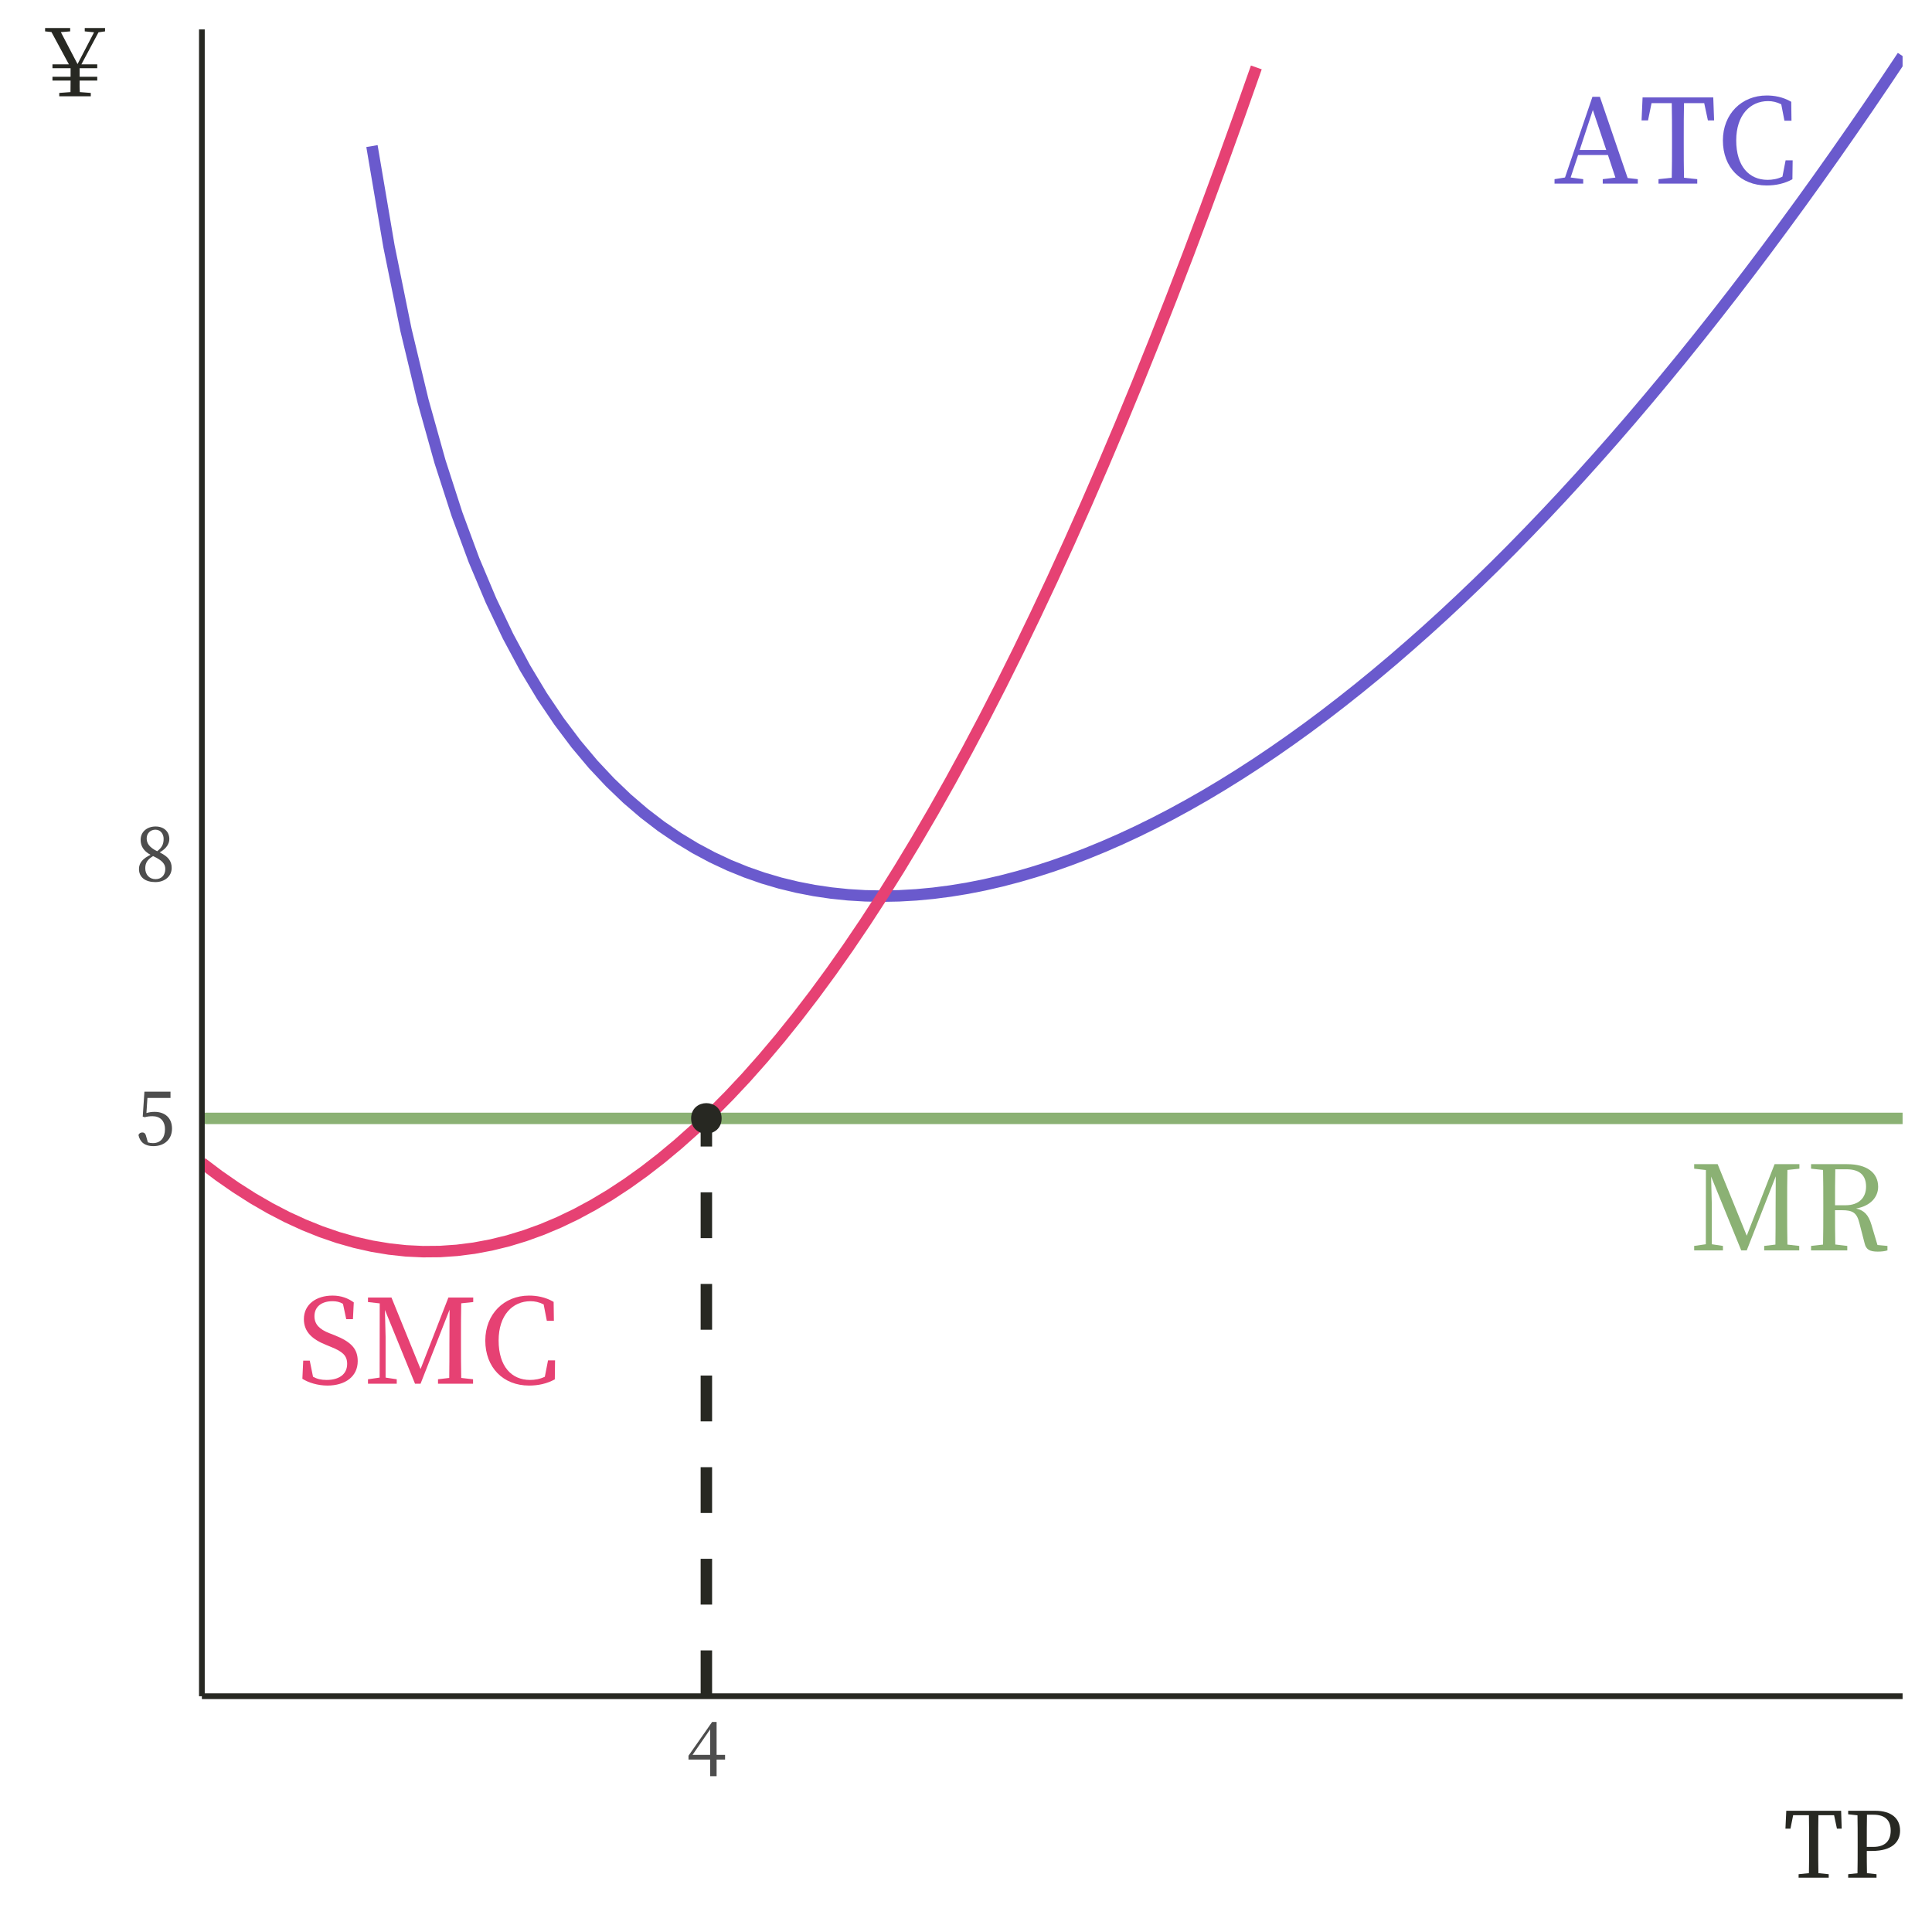
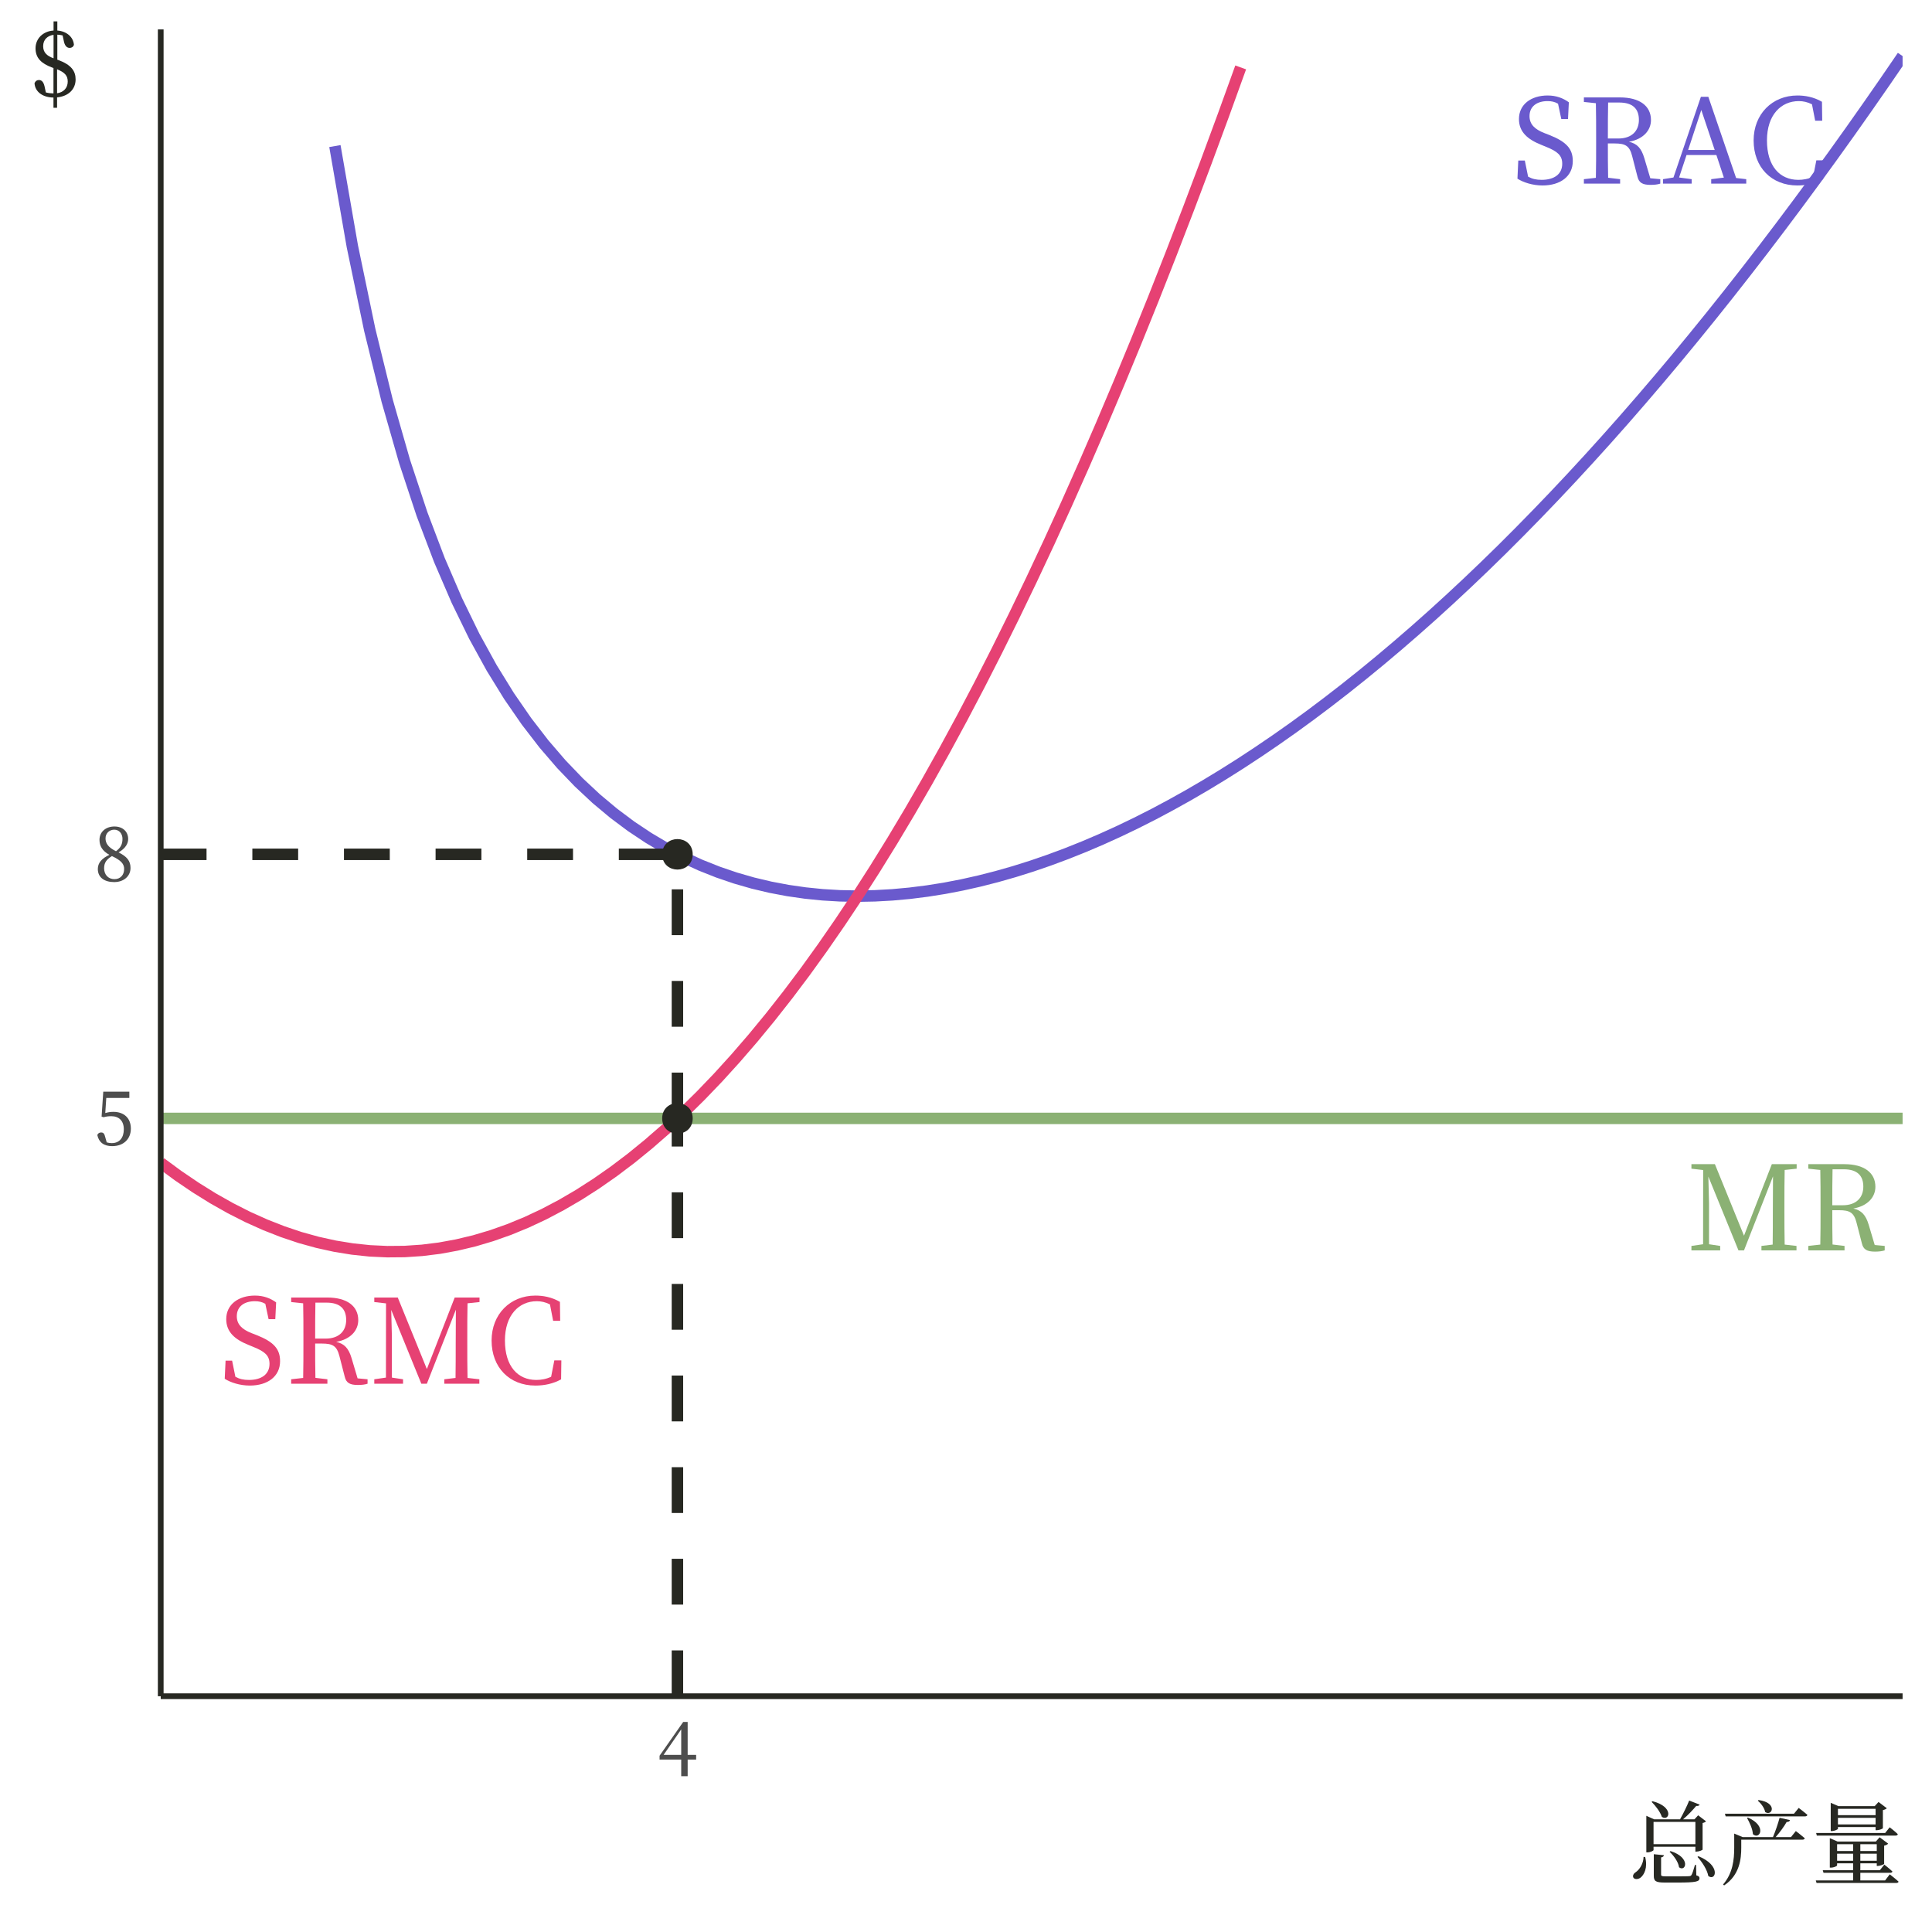
<svg xmlns="http://www.w3.org/2000/svg" xmlns:xlink="http://www.w3.org/1999/xlink" width="360pt" height="360pt" viewBox="0 0 360 360" version="1.1">
  <defs>
    <g>
      <symbol overflow="visible" id="glyph0-0">
        <path style="stroke:none;" d="M 2.188 2.625 L 19.719 2.625 L 19.719 -19.281 L 2.188 -19.281 Z M 10.953 -9.219 L 3.984 -18.188 L 17.922 -18.188 Z M 11.656 -8.328 L 18.625 -17.281 L 18.625 0.641 Z M 3.984 1.531 L 10.953 -7.422 L 17.922 1.531 Z M 3.281 -17.281 L 10.25 -8.328 L 3.281 0.641 Z M 3.281 -17.281 " />
      </symbol>
      <symbol overflow="visible" id="glyph0-1">
+         <path style="stroke:none;" d="M 6 -9.438 C 4.266 -10.125 3.281 -11.047 3.281 -12.578 C 3.281 -14.422 4.703 -15.375 6.641 -15.375 C 7.375 -15.375 7.969 -15.25 8.594 -14.891 L 9.203 -12.031 L 10.453 -12.031 L 10.609 -15.156 C 9.547 -15.922 8.281 -16.422 6.656 -16.422 C 3.641 -16.422 1.312 -14.812 1.312 -12.031 C 1.312 -9.609 2.953 -8.234 5.453 -7.234 L 6.359 -6.859 C 8.5 -6 9.375 -5.25 9.375 -3.703 C 9.375 -1.75 7.859 -0.703 5.547 -0.703 C 4.516 -0.703 3.797 -0.875 3.016 -1.297 L 2.406 -4.297 L 1.188 -4.297 L 1.031 -0.922 C 2.125 -0.219 3.875 0.344 5.703 0.344 C 9.031 0.344 11.344 -1.359 11.344 -4.203 C 11.344 -6.469 10.172 -7.797 6.969 -9.062 Z M 6 -9.438 " />
+       </symbol>
+       <symbol overflow="visible" id="glyph0-2">
+         <path style="stroke:none;" d="M 5.547 -8.406 C 5.547 -10.891 5.547 -12.984 5.594 -15.109 L 7.672 -15.109 C 10.188 -15.109 11.328 -13.938 11.328 -11.875 C 11.328 -9.875 10.062 -8.406 7.484 -8.406 Z M 13.453 -1 L 12.328 -4.781 C 11.781 -6.609 10.969 -7.469 9.469 -7.797 C 12.203 -8.281 13.578 -9.969 13.578 -11.844 C 13.578 -14.5 11.438 -16.062 7.797 -16.062 L 1.078 -16.062 L 1.078 -15.219 L 3.312 -14.984 C 3.359 -12.875 3.359 -10.75 3.359 -8.609 L 3.359 -7.422 C 3.359 -5.281 3.359 -3.172 3.312 -1.078 L 1.078 -0.828 L 1.078 0 L 7.828 0 L 7.828 -0.828 L 5.594 -1.094 C 5.547 -3.156 5.547 -5.25 5.547 -7.484 L 6.812 -7.484 C 8.812 -7.484 9.594 -7.047 10.078 -5.109 L 11.062 -1.297 C 11.328 -0.172 12 0.234 13.5 0.234 C 14.234 0.234 14.859 0.156 15.312 0 L 15.312 -0.828 Z M 13.453 -1 " />
+       </symbol>
+       <symbol overflow="visible" id="glyph0-3">
        <path style="stroke:none;" d="M 4.859 -6.266 L 7.312 -13.719 L 9.812 -6.266 Z M 13.797 -1.047 L 8.625 -16.172 L 7.234 -16.172 L 2.125 -1.141 L 0.172 -0.828 L 0.172 0 L 5.516 0 L 5.516 -0.828 L 3.172 -1.141 L 4.562 -5.328 L 10.125 -5.328 L 11.516 -1.125 L 9.156 -0.828 L 9.156 0 L 15.688 0 L 15.688 -0.828 Z M 13.797 -1.047 " />
      </symbol>
-       <symbol overflow="visible" id="glyph0-2">
-         <path style="stroke:none;" d="M 12.156 -15 L 12.844 -11.781 L 14 -11.781 L 13.844 -16.062 L 0.672 -16.062 L 0.484 -11.781 L 1.688 -11.781 L 2.344 -15 L 6.109 -15 C 6.156 -12.906 6.156 -10.75 6.156 -8.609 L 6.156 -7.422 C 6.156 -5.281 6.156 -3.172 6.109 -1.094 L 3.641 -0.828 L 3.641 0 L 10.859 0 L 10.859 -0.828 L 8.391 -1.094 C 8.344 -3.203 8.344 -5.328 8.344 -7.422 L 8.344 -8.609 C 8.344 -10.75 8.344 -12.906 8.391 -15 Z M 12.156 -15 " />
-       </symbol>
-       <symbol overflow="visible" id="glyph0-3">
+       <symbol overflow="visible" id="glyph0-4">
        <path style="stroke:none;" d="M 12.844 -4.344 L 12.25 -1.297 C 11.328 -0.859 10.391 -0.703 9.484 -0.703 C 6.047 -0.703 3.641 -3.234 3.641 -8.047 C 3.641 -12.812 6.266 -15.375 9.578 -15.375 C 10.391 -15.375 11.188 -15.203 12.031 -14.781 L 12.625 -11.719 L 13.938 -11.719 L 13.891 -15.25 C 12.312 -16.172 10.688 -16.422 9.312 -16.422 C 4.625 -16.422 1.156 -12.953 1.156 -8.047 C 1.156 -3.047 4.469 0.344 9.312 0.344 C 11.016 0.344 12.625 0 14.109 -0.812 L 14.156 -4.344 Z M 12.844 -4.344 " />
-       </symbol>
-       <symbol overflow="visible" id="glyph0-4">
-         <path style="stroke:none;" d="M 6 -9.438 C 4.266 -10.125 3.281 -11.047 3.281 -12.578 C 3.281 -14.422 4.703 -15.375 6.641 -15.375 C 7.375 -15.375 7.969 -15.25 8.594 -14.891 L 9.203 -12.031 L 10.453 -12.031 L 10.609 -15.156 C 9.547 -15.922 8.281 -16.422 6.656 -16.422 C 3.641 -16.422 1.312 -14.812 1.312 -12.031 C 1.312 -9.609 2.953 -8.234 5.453 -7.234 L 6.359 -6.859 C 8.5 -6 9.375 -5.25 9.375 -3.703 C 9.375 -1.75 7.859 -0.703 5.547 -0.703 C 4.516 -0.703 3.797 -0.875 3.016 -1.297 L 2.406 -4.297 L 1.188 -4.297 L 1.031 -0.922 C 2.125 -0.219 3.875 0.344 5.703 0.344 C 9.031 0.344 11.344 -1.359 11.344 -4.203 C 11.344 -6.469 10.172 -7.797 6.969 -9.062 Z M 6 -9.438 " />
      </symbol>
      <symbol overflow="visible" id="glyph0-5">
        <path style="stroke:none;" d="M 20.531 -15.219 L 20.531 -16.062 L 15.906 -16.062 L 10.719 -2.734 L 5.297 -16.062 L 0.922 -16.062 L 0.922 -15.219 L 3.109 -14.969 L 3.094 -1.141 L 0.922 -0.828 L 0.922 0 L 6.281 0 L 6.281 -0.828 L 4.203 -1.141 L 4.203 -8.734 C 4.203 -8.844 4.125 -11.656 4.078 -13.75 L 9.688 0 L 10.719 0 L 16.125 -13.797 L 16.094 -7.359 C 16.094 -5.25 16.094 -3.156 16.062 -1.078 L 13.969 -0.828 L 13.969 0 L 20.5 0 L 20.5 -0.828 L 18.297 -1.078 C 18.25 -3.203 18.25 -5.328 18.25 -7.422 L 18.25 -8.609 C 18.25 -10.75 18.25 -12.906 18.297 -14.984 Z M 20.531 -15.219 " />
-       </symbol>
-       <symbol overflow="visible" id="glyph0-6">
-         <path style="stroke:none;" d="M 5.547 -8.406 C 5.547 -10.891 5.547 -12.984 5.594 -15.109 L 7.672 -15.109 C 10.188 -15.109 11.328 -13.938 11.328 -11.875 C 11.328 -9.875 10.062 -8.406 7.484 -8.406 Z M 13.453 -1 L 12.328 -4.781 C 11.781 -6.609 10.969 -7.469 9.469 -7.797 C 12.203 -8.281 13.578 -9.969 13.578 -11.844 C 13.578 -14.5 11.438 -16.062 7.797 -16.062 L 1.078 -16.062 L 1.078 -15.219 L 3.312 -14.984 C 3.359 -12.875 3.359 -10.75 3.359 -8.609 L 3.359 -7.422 C 3.359 -5.281 3.359 -3.172 3.312 -1.078 L 1.078 -0.828 L 1.078 0 L 7.828 0 L 7.828 -0.828 L 5.594 -1.094 C 5.547 -3.156 5.547 -5.25 5.547 -7.484 L 6.812 -7.484 C 8.812 -7.484 9.594 -7.047 10.078 -5.109 L 11.062 -1.297 C 11.328 -0.172 12 0.234 13.5 0.234 C 14.234 0.234 14.859 0.156 15.312 0 L 15.312 -0.828 Z M 13.453 -1 " />
      </symbol>
      <symbol overflow="visible" id="glyph1-0">
        <path style="stroke:none;" d="M 1.359 1.625 L 12.234 1.625 L 12.234 -11.969 L 1.359 -11.969 Z M 6.797 -5.719 L 2.469 -11.281 L 11.125 -11.281 Z M 7.234 -5.172 L 11.547 -10.719 L 11.547 0.391 Z M 2.469 0.953 L 6.797 -4.609 L 11.125 0.953 Z M 2.031 -10.719 L 6.359 -5.172 L 2.031 0.391 Z M 2.031 -10.719 " />
      </symbol>
      <symbol overflow="visible" id="glyph1-1">
        <path style="stroke:none;" d="M 2.25 -8.797 L 6.547 -8.797 L 6.547 -9.969 L 1.688 -9.969 L 1.375 -5.312 L 1.75 -5.203 C 2.234 -5.344 2.719 -5.391 3.188 -5.391 C 4.609 -5.391 5.516 -4.531 5.516 -2.953 C 5.516 -1.391 4.719 -0.375 3.266 -0.375 C 2.938 -0.375 2.641 -0.422 2.328 -0.516 L 2.078 -1.406 C 1.906 -2.141 1.719 -2.359 1.281 -2.359 C 0.953 -2.359 0.688 -2.188 0.578 -1.875 C 0.875 -0.5 1.828 0.188 3.344 0.188 C 5.453 0.188 6.828 -1.125 6.828 -3.078 C 6.828 -5.078 5.5 -6.203 3.578 -6.203 C 3.031 -6.203 2.562 -6.125 2.062 -5.984 Z M 2.25 -8.797 " />
      </symbol>
      <symbol overflow="visible" id="glyph1-2">
        <path style="stroke:none;" d="M 3.766 -0.359 C 2.625 -0.359 1.844 -1.188 1.844 -2.391 C 1.844 -3.438 2.312 -4.047 3.297 -4.656 C 5.047 -3.844 5.578 -3.172 5.578 -2.25 C 5.578 -1.125 4.859 -0.359 3.766 -0.359 Z M 2.109 -7.969 C 2.109 -8.953 2.875 -9.578 3.734 -9.578 C 4.703 -9.578 5.266 -8.766 5.266 -7.875 C 5.266 -6.875 4.953 -6.234 4.062 -5.562 C 2.5 -6.328 2.109 -7.125 2.109 -7.969 Z M 4.531 -5.344 C 5.906 -6.125 6.328 -7.062 6.328 -7.844 C 6.328 -9.188 5.344 -10.172 3.766 -10.172 C 2.219 -10.172 0.984 -9.219 0.984 -7.688 C 0.984 -6.531 1.516 -5.609 2.828 -4.891 C 1.406 -4.219 0.672 -3.391 0.672 -2.25 C 0.672 -0.672 1.906 0.188 3.719 0.188 C 5.484 0.188 6.766 -0.891 6.766 -2.453 C 6.766 -3.781 6.062 -4.594 4.531 -5.344 Z M 4.531 -5.344 " />
      </symbol>
      <symbol overflow="visible" id="glyph1-3">
        <path style="stroke:none;" d="M 1.156 -3.969 L 4.438 -8.719 L 4.438 -3.969 Z M 7.219 -3.969 L 5.641 -3.969 L 5.641 -10.109 L 4.812 -10.109 L 0.406 -3.812 L 0.406 -3.094 L 4.438 -3.094 L 4.438 0 L 5.641 0 L 5.641 -3.094 L 7.219 -3.094 Z M 7.219 -3.969 " />
      </symbol>
      <symbol overflow="visible" id="glyph2-0">
        <path style="stroke:none;" d="M 1.703 2.047 L 15.297 2.047 L 15.297 -14.953 L 1.703 -14.953 Z M 8.5 -7.156 L 3.094 -14.109 L 13.906 -14.109 Z M 9.047 -6.453 L 14.453 -13.406 L 14.453 0.5 Z M 3.094 1.188 L 8.5 -5.766 L 13.906 1.188 Z M 2.547 -13.406 L 7.953 -6.453 L 2.547 0.5 Z M 2.547 -13.406 " />
      </symbol>
      <symbol overflow="visible" id="glyph2-1">
-         <path style="stroke:none;" d="M 9.438 -11.641 L 9.969 -9.141 L 10.859 -9.141 L 10.75 -12.469 L 0.531 -12.469 L 0.375 -9.141 L 1.312 -9.141 L 1.812 -11.641 L 4.75 -11.641 C 4.781 -10.016 4.781 -8.344 4.781 -6.688 L 4.781 -5.766 C 4.781 -4.094 4.781 -2.469 4.75 -0.844 L 2.828 -0.641 L 2.828 0 L 8.438 0 L 8.438 -0.641 L 6.516 -0.844 C 6.484 -2.484 6.484 -4.125 6.484 -5.766 L 6.484 -6.688 C 6.484 -8.344 6.484 -10.016 6.516 -11.641 Z M 9.438 -11.641 " />
+         <path style="stroke:none;" d="M 4.234 -14.125 C 4.969 -13.406 5.859 -12.234 6.141 -11.328 C 7.516 -10.406 8.531 -13.172 4.406 -14.25 Z M 2.734 -3.875 C 2.719 -2.625 1.969 -1.484 1.281 -1.031 C 0.906 -0.797 0.656 -0.406 0.828 -0.031 C 1.047 0.359 1.703 0.328 2.141 0.016 C 2.844 -0.516 3.547 -1.859 3.031 -3.859 Z M 12.391 -10.391 L 12.391 -6.25 L 4.594 -6.25 L 4.594 -10.391 Z M 12.391 -5.766 L 12.391 -4.859 L 12.594 -4.859 C 13.062 -4.859 13.719 -5.141 13.734 -5.234 L 13.734 -10.188 C 14.047 -10.25 14.281 -10.391 14.375 -10.5 L 12.906 -11.625 L 12.219 -10.875 L 10.094 -10.875 C 11.016 -11.656 11.938 -12.641 12.547 -13.375 C 12.906 -13.328 13.109 -13.438 13.188 -13.609 L 11.234 -14.375 C 10.828 -13.344 10.109 -11.906 9.531 -10.875 L 4.703 -10.875 L 3.25 -11.531 L 3.25 -4.719 L 3.453 -4.719 C 4 -4.719 4.594 -5.016 4.594 -5.156 L 4.594 -5.766 Z M 7.578 -4.828 C 8.344 -4.125 9.219 -2.938 9.344 -1.938 C 10.594 -0.984 11.625 -3.734 7.766 -4.953 Z M 12.516 -2.375 L 12.312 -2.375 C 12.047 -1.484 11.844 -0.781 11.672 -0.516 C 11.578 -0.359 11.484 -0.312 11.25 -0.281 C 10.969 -0.25 10.172 -0.25 9.188 -0.25 L 6.875 -0.25 C 6.094 -0.25 6 -0.328 6 -0.578 L 6 -3.781 C 6.328 -3.828 6.5 -3.984 6.531 -4.188 L 4.641 -4.375 L 4.641 -0.359 C 4.641 0.656 5 0.906 6.719 0.906 L 9.094 0.906 C 12.5 0.906 13.156 0.734 13.156 0.109 C 13.156 -0.156 13.031 -0.312 12.562 -0.438 Z M 12.781 -3.875 C 13.609 -2.969 14.594 -1.484 14.797 -0.312 C 16.172 0.734 17.25 -2.25 12.969 -4 Z M 12.781 -3.875 " />
      </symbol>
      <symbol overflow="visible" id="glyph2-2">
-         <path style="stroke:none;" d="M 5.531 -11.734 C 7.75 -11.734 8.75 -10.656 8.75 -8.766 C 8.75 -6.969 7.812 -5.734 5.484 -5.734 L 4.297 -5.734 L 4.297 -6.688 C 4.297 -8.375 4.297 -10.078 4.328 -11.734 Z M 5.281 -4.984 C 9.047 -4.984 10.5 -6.703 10.5 -8.766 C 10.5 -10.984 8.953 -12.469 5.828 -12.469 L 0.828 -12.469 L 0.828 -11.812 L 2.562 -11.625 C 2.594 -10 2.594 -8.344 2.594 -6.688 L 2.594 -5.766 C 2.594 -4.094 2.594 -2.469 2.562 -0.828 L 0.828 -0.641 L 0.828 0 L 6.109 0 L 6.109 -0.641 L 4.328 -0.844 C 4.297 -2.266 4.297 -3.609 4.297 -4.984 Z M 5.281 -4.984 " />
+         <path style="stroke:none;" d="M 7.016 -14.344 C 7.609 -13.859 8.266 -12.984 8.391 -12.234 C 9.703 -11.344 10.797 -13.969 7.172 -14.469 Z M 13.203 -7.562 L 10.344 -7.562 C 11.125 -8.453 11.922 -9.531 12.391 -10.375 C 12.766 -10.375 12.969 -10.516 13.016 -10.734 L 11.078 -11.156 C 10.797 -10.094 10.312 -8.672 9.844 -7.562 L 4.203 -7.562 L 2.625 -8.219 L 2.625 -5.578 C 2.625 -3.391 2.375 -0.828 0.547 1.266 L 0.75 1.438 C 3.672 -0.516 3.938 -3.547 3.938 -5.594 L 3.938 -7.078 L 15.312 -7.078 C 15.531 -7.078 15.719 -7.156 15.781 -7.344 C 15.141 -7.906 14.109 -8.688 14.109 -8.688 Z M 5.016 -11.125 C 5.484 -10.297 6.047 -9.094 6.109 -8.109 C 7.375 -6.969 8.812 -9.641 5.172 -11.203 Z M 13.766 -11.922 L 0.891 -11.922 L 1.031 -11.422 L 15.812 -11.422 C 16.047 -11.422 16.219 -11.516 16.266 -11.703 C 15.641 -12.25 14.641 -13 14.641 -13 Z M 13.766 -11.922 " />
      </symbol>
      <symbol overflow="visible" id="glyph2-3">
-         <path style="stroke:none;" d="M 14.094 -12.094 L 14.094 -12.719 L 10.312 -12.719 L 10.312 -12.094 L 12.047 -11.922 L 8.969 -6 L 5.859 -11.953 L 7.594 -12.094 L 7.594 -12.719 L 2.922 -12.719 L 2.922 -12.094 L 4.109 -11.969 L 7.359 -5.953 L 4.297 -5.953 L 4.297 -5.234 L 7.672 -5.234 L 7.672 -3.641 L 4.297 -3.641 L 4.297 -2.922 L 7.672 -2.922 C 7.672 -2.172 7.672 -1.672 7.656 -0.781 L 5.562 -0.625 L 5.562 0 L 11.438 0 L 11.438 -0.625 L 9.391 -0.781 C 9.344 -1.656 9.344 -2.172 9.359 -2.922 L 12.641 -2.922 L 12.641 -3.641 L 9.359 -3.641 L 9.359 -5.234 L 12.641 -5.234 L 12.641 -5.953 L 9.688 -5.953 L 12.875 -11.922 Z M 14.094 -12.094 " />
+         <path style="stroke:none;" d="M 11.969 -12.828 L 11.969 -11.656 L 4.953 -11.656 L 4.953 -12.828 Z M 4.953 -9.922 L 4.953 -11.156 L 11.969 -11.156 L 11.969 -9.922 Z M 4.953 -9.438 L 11.969 -9.438 L 11.969 -8.844 L 12.188 -8.844 C 12.625 -8.844 13.312 -9.109 13.328 -9.234 L 13.328 -12.594 C 13.672 -12.672 13.938 -12.797 14.062 -12.938 L 12.516 -14.109 L 11.797 -13.328 L 5.047 -13.328 L 3.609 -13.953 L 3.609 -8.688 L 3.797 -8.688 C 4.328 -8.688 4.953 -9 4.953 -9.109 Z M 15.688 -7.844 C 15.922 -7.844 16.078 -7.922 16.109 -8.109 C 15.562 -8.656 14.594 -9.391 14.594 -9.391 L 13.75 -8.328 L 0.891 -8.328 L 1.016 -7.844 Z M 4.797 -3.156 L 4.797 -4.469 L 7.781 -4.469 L 7.781 -3.156 Z M 7.781 -6.234 L 7.781 -4.969 L 4.797 -4.969 L 4.797 -6.234 Z M 12.188 -6.234 L 12.188 -4.969 L 9.125 -4.969 L 9.125 -6.234 Z M 9.125 -3.156 L 9.125 -4.469 L 12.188 -4.469 L 12.188 -3.156 Z M 13.734 0.516 L 9.125 0.516 L 9.125 -0.906 L 14.656 -0.906 C 14.891 -0.906 15.062 -0.969 15.109 -1.156 C 14.531 -1.703 13.594 -2.438 13.594 -2.438 L 12.766 -1.391 L 9.125 -1.391 L 9.125 -2.672 L 12.188 -2.672 L 12.188 -2.188 L 12.406 -2.188 C 12.828 -2.188 13.547 -2.484 13.562 -2.578 L 13.562 -5.969 C 13.906 -6.031 14.188 -6.188 14.312 -6.344 L 12.719 -7.531 L 12.016 -6.734 L 4.891 -6.734 L 3.438 -7.359 L 3.438 -1.875 L 3.625 -1.875 C 4.203 -1.875 4.797 -2.156 4.797 -2.297 L 4.797 -2.672 L 7.781 -2.672 L 7.781 -1.391 L 2.125 -1.391 L 2.266 -0.906 L 7.781 -0.906 L 7.781 0.516 L 0.828 0.516 L 0.969 0.984 L 15.812 0.984 C 16.047 0.984 16.219 0.906 16.25 0.734 C 15.641 0.172 14.609 -0.625 14.609 -0.625 Z M 13.734 0.516 " />
+       </symbol>
+       <symbol overflow="visible" id="glyph2-4">
+         <path style="stroke:none;" d="M 5.156 -5.031 C 6.562 -4.453 7.141 -3.875 7.141 -2.75 C 7.141 -1.547 6.359 -0.734 5.156 -0.562 Z M 4.5 -7.078 C 3.25 -7.516 2.562 -8.188 2.562 -9.328 C 2.562 -10.562 3.359 -11.281 4.5 -11.453 Z M 5.203 -6.812 L 5.203 -11.484 C 5.531 -11.469 5.844 -11.422 6.188 -11.344 L 6.438 -10.172 C 6.641 -9.25 7.109 -9.016 7.5 -9.016 C 7.875 -9.016 8.172 -9.203 8.297 -9.594 C 8.172 -11.078 6.906 -12.125 5.203 -12.25 L 5.203 -13.953 L 4.5 -13.953 L 4.5 -12.25 C 2.531 -12.125 1.141 -10.75 1.141 -8.938 C 1.141 -7.109 2.25 -6.109 4.188 -5.375 L 4.484 -5.266 L 4.484 -0.531 C 4.016 -0.547 3.531 -0.594 3.062 -0.719 L 2.812 -1.891 C 2.594 -2.781 2.203 -3.031 1.766 -3.031 C 1.375 -3.031 1.125 -2.828 0.953 -2.438 C 1.047 -0.828 2.484 0.219 4.484 0.234 L 4.484 2.141 L 5.156 2.141 L 5.156 0.203 C 7.281 0 8.609 -1.312 8.609 -3.141 C 8.609 -4.672 7.844 -5.859 5.328 -6.781 Z M 5.203 -6.812 " />
      </symbol>
    </g>
    <clipPath id="clip1">
-       <path d="M 68 9 L 354.52 9 L 354.52 169 L 68 169 Z M 68 9 " />
+       <path d="M 61 9 L 354.52 9 L 354.52 169 L 61 169 Z M 61 9 " />
    </clipPath>
    <clipPath id="clip2">
-       <path d="M 37.617 11 L 236 11 L 236 235 L 37.617 235 Z M 37.617 11 " />
+       <path d="M 29.949 11 L 233 11 L 233 235 L 29.949 235 Z M 29.949 11 " />
    </clipPath>
    <clipPath id="clip3">
-       <path d="M 37.617 207 L 354.52 207 L 354.52 210 L 37.617 210 Z M 37.617 207 " />
+       <path d="M 29.949 207 L 354.52 207 L 354.52 210 L 29.949 210 Z M 29.949 207 " />
    </clipPath>
    <clipPath id="clip4">
-       <path d="M 130 207 L 133 207 L 133 316.066 L 130 316.066 Z M 130 207 " />
+       <path d="M 125 207 L 128 207 L 128 316.066 L 125 316.066 Z M 125 207 " />
+     </clipPath>
+     <clipPath id="clip5">
+       <path d="M 29.949 158 L 128 158 L 128 161 L 29.949 161 Z M 29.949 158 " />
    </clipPath>
  </defs>
-   <g id="surface20239">
+   <g id="surface379">
    <rect x="0" y="0" width="360" height="360" style="fill:rgb(100%,100%,100%);fill-opacity:1;stroke:none;" />
    <g clip-path="url(#clip1)" clip-rule="nonzero">
-       <path style="fill:none;stroke-width:2.134;stroke-linecap:butt;stroke-linejoin:round;stroke:rgb(41.569%,35.294%,80.392%);stroke-opacity:1;stroke-miterlimit:10;" d="M 69.309 27.219 L 72.477 45.883 L 75.645 61.469 L 78.816 74.676 L 81.984 86 L 85.152 95.809 L 88.32 104.371 L 91.492 111.895 L 94.66 118.547 L 97.828 124.453 L 100.996 129.715 L 104.168 134.414 L 107.336 138.625 L 110.504 142.398 L 113.676 145.781 L 116.844 148.816 L 120.012 151.531 L 123.18 153.961 L 126.352 156.121 L 129.52 158.043 L 132.688 159.738 L 135.855 161.223 L 139.027 162.512 L 142.195 163.617 L 145.363 164.551 L 148.535 165.32 L 151.703 165.934 L 154.871 166.402 L 158.039 166.73 L 161.211 166.922 L 164.379 166.984 L 167.547 166.922 L 170.715 166.742 L 173.887 166.445 L 177.055 166.035 L 180.223 165.52 L 183.395 164.895 L 186.562 164.168 L 189.73 163.34 L 192.898 162.414 L 196.07 161.395 L 199.238 160.277 L 202.406 159.07 L 205.574 157.773 L 208.746 156.387 L 211.914 154.914 L 215.082 153.355 L 218.254 151.711 L 221.422 149.98 L 224.59 148.172 L 227.758 146.277 L 230.93 144.305 L 234.098 142.254 L 237.266 140.121 L 240.434 137.914 L 243.605 135.629 L 246.773 133.266 L 249.941 130.824 L 253.113 128.312 L 256.281 125.723 L 259.449 123.059 L 262.617 120.32 L 265.789 117.512 L 268.957 114.629 L 272.125 111.672 L 275.293 108.645 L 278.465 105.547 L 281.633 102.379 L 284.801 99.137 L 287.973 95.824 L 291.141 92.445 L 294.309 88.992 L 297.477 85.473 L 300.648 81.883 L 303.816 78.223 L 306.984 74.492 L 310.152 70.695 L 313.324 66.832 L 316.492 62.898 L 319.66 58.898 L 322.832 54.828 L 326 50.691 L 329.168 46.488 L 332.336 42.215 L 335.508 37.879 L 338.676 33.473 L 341.844 29 L 345.012 24.461 L 348.184 19.859 L 351.352 15.188 L 354.52 10.449 " />
+       <path style="fill:none;stroke-width:2.134;stroke-linecap:butt;stroke-linejoin:round;stroke:rgb(41.569%,35.294%,80.392%);stroke-opacity:1;stroke-miterlimit:10;" d="M 62.406 27.219 L 65.652 45.883 L 68.898 61.469 L 72.145 74.676 L 75.391 86 L 78.637 95.809 L 81.883 104.371 L 85.129 111.895 L 88.371 118.547 L 91.617 124.453 L 94.863 129.715 L 98.109 134.414 L 101.355 138.625 L 104.602 142.398 L 107.848 145.781 L 111.094 148.816 L 114.34 151.531 L 117.586 153.961 L 120.828 156.121 L 124.074 158.043 L 127.32 159.738 L 130.566 161.223 L 133.812 162.512 L 137.059 163.617 L 140.305 164.551 L 143.551 165.32 L 146.797 165.934 L 150.043 166.402 L 153.285 166.73 L 156.531 166.922 L 159.777 166.984 L 163.023 166.922 L 166.27 166.742 L 169.516 166.445 L 172.762 166.035 L 176.008 165.52 L 179.254 164.895 L 182.5 164.168 L 185.742 163.34 L 188.988 162.414 L 192.234 161.395 L 195.48 160.277 L 198.727 159.07 L 201.973 157.773 L 205.219 156.387 L 208.465 154.914 L 211.711 153.355 L 214.957 151.711 L 218.199 149.98 L 221.445 148.172 L 224.691 146.277 L 227.938 144.305 L 231.184 142.254 L 234.43 140.121 L 237.676 137.914 L 240.922 135.629 L 244.168 133.266 L 247.414 130.824 L 250.656 128.312 L 253.902 125.723 L 257.148 123.059 L 260.395 120.32 L 263.641 117.512 L 266.887 114.629 L 270.133 111.672 L 273.379 108.645 L 276.625 105.547 L 279.871 102.379 L 283.113 99.137 L 286.359 95.824 L 289.605 92.445 L 292.852 88.992 L 296.098 85.473 L 299.344 81.883 L 302.59 78.223 L 305.836 74.492 L 309.082 70.695 L 312.328 66.832 L 315.57 62.898 L 318.816 58.898 L 322.062 54.828 L 325.309 50.691 L 328.555 46.488 L 331.801 42.215 L 335.047 37.879 L 338.293 33.473 L 341.539 29 L 344.785 24.461 L 348.027 19.859 L 351.273 15.188 L 354.52 10.449 " />
    </g>
    <g style="fill:rgb(41.569%,35.294%,80.392%);fill-opacity:1;">
-       <use xlink:href="#glyph0-1" x="289.492" y="34.215" />
-       <use xlink:href="#glyph0-2" x="305.398" y="34.215" />
-       <use xlink:href="#glyph0-3" x="319.879" y="34.215" />
+       <use xlink:href="#glyph0-1" x="281.723" y="34.215" />
+       <use xlink:href="#glyph0-2" x="294.057" y="34.215" />
+       <use xlink:href="#glyph0-3" x="309.7" y="34.215" />
+       <use xlink:href="#glyph0-4" x="325.606" y="34.215" />
    </g>
    <g clip-path="url(#clip2)" clip-rule="nonzero">
-       <path style="fill:none;stroke-width:2.134;stroke-linecap:butt;stroke-linejoin:round;stroke:rgb(90.196%,25.49%,45.098%);stroke-opacity:1;stroke-miterlimit:10;" d="M 37.617 216.68 L 40.785 219.07 L 43.957 221.273 L 47.125 223.293 L 50.293 225.125 L 53.461 226.773 L 56.633 228.23 L 59.801 229.504 L 62.969 230.594 L 66.137 231.492 L 69.309 232.207 L 72.477 232.734 L 75.645 233.078 L 78.816 233.23 L 81.984 233.203 L 85.152 232.984 L 88.32 232.582 L 91.492 231.988 L 94.66 231.215 L 97.828 230.25 L 100.996 229.102 L 104.168 227.766 L 107.336 226.246 L 110.504 224.535 L 113.676 222.641 L 116.844 220.559 L 120.012 218.293 L 123.18 215.84 L 126.352 213.199 L 129.52 210.375 L 132.688 207.359 L 135.855 204.16 L 139.027 200.777 L 142.195 197.203 L 145.363 193.445 L 148.535 189.5 L 151.703 185.371 L 154.871 181.055 L 158.039 176.551 L 161.211 171.859 L 164.379 166.984 L 167.547 161.922 L 170.715 156.672 L 173.887 151.238 L 177.055 145.617 L 180.223 139.809 L 183.395 133.812 L 186.562 127.633 L 189.73 121.266 L 192.898 114.711 L 196.07 107.973 L 199.238 101.047 L 202.406 93.934 L 205.574 86.637 L 208.746 79.152 L 211.914 71.48 L 215.082 63.621 L 218.254 55.578 L 221.422 47.348 L 224.59 38.93 L 227.758 30.328 L 230.93 21.535 L 234.098 12.562 " />
+       <path style="fill:none;stroke-width:2.134;stroke-linecap:butt;stroke-linejoin:round;stroke:rgb(90.196%,25.49%,45.098%);stroke-opacity:1;stroke-miterlimit:10;" d="M 29.949 216.68 L 33.195 219.07 L 36.441 221.273 L 39.688 223.293 L 42.934 225.125 L 46.18 226.773 L 49.426 228.23 L 52.672 229.504 L 55.914 230.594 L 59.16 231.492 L 62.406 232.207 L 65.652 232.734 L 68.898 233.078 L 72.145 233.23 L 75.391 233.203 L 78.637 232.984 L 81.883 232.582 L 85.129 231.988 L 88.371 231.215 L 91.617 230.25 L 94.863 229.102 L 98.109 227.766 L 101.355 226.246 L 104.602 224.535 L 107.848 222.641 L 111.094 220.559 L 114.34 218.293 L 117.586 215.84 L 120.828 213.199 L 124.074 210.375 L 127.32 207.359 L 130.566 204.16 L 133.812 200.777 L 137.059 197.203 L 140.305 193.445 L 143.551 189.5 L 146.797 185.371 L 150.043 181.055 L 153.285 176.551 L 156.531 171.859 L 159.777 166.984 L 163.023 161.922 L 166.27 156.672 L 169.516 151.238 L 172.762 145.617 L 176.008 139.809 L 179.254 133.812 L 182.5 127.633 L 185.742 121.266 L 188.988 114.711 L 192.234 107.973 L 195.48 101.047 L 198.727 93.934 L 201.973 86.637 L 205.219 79.152 L 208.465 71.48 L 211.711 63.621 L 214.957 55.578 L 218.199 47.348 L 221.445 38.93 L 224.691 30.328 L 227.938 21.535 L 231.184 12.562 " />
    </g>
    <g style="fill:rgb(90.196%,25.49%,45.098%);fill-opacity:1;">
-       <use xlink:href="#glyph0-4" x="55.312" y="257.836" />
-       <use xlink:href="#glyph0-5" x="67.647" y="257.836" />
-       <use xlink:href="#glyph0-3" x="89.271" y="257.836" />
+       <use xlink:href="#glyph0-1" x="40.844" y="257.836" />
+       <use xlink:href="#glyph0-2" x="53.178" y="257.836" />
+       <use xlink:href="#glyph0-5" x="68.821" y="257.836" />
+       <use xlink:href="#glyph0-4" x="90.445" y="257.836" />
    </g>
    <g clip-path="url(#clip3)" clip-rule="nonzero">
-       <path style="fill:none;stroke-width:2.134;stroke-linecap:butt;stroke-linejoin:round;stroke:rgb(54.51%,69.412%,45.49%);stroke-opacity:1;stroke-miterlimit:10;" d="M 37.617 208.395 L 354.52 208.395 " />
+       <path style="fill:none;stroke-width:2.134;stroke-linecap:butt;stroke-linejoin:round;stroke:rgb(54.51%,69.412%,45.49%);stroke-opacity:1;stroke-miterlimit:10;" d="M 29.949 208.395 L 354.52 208.395 " />
    </g>
    <g style="fill:rgb(54.51%,69.412%,45.49%);fill-opacity:1;">
-       <use xlink:href="#glyph0-5" x="314.762" y="232.988" />
-       <use xlink:href="#glyph0-6" x="336.386" y="232.988" />
+       <use xlink:href="#glyph0-5" x="314.25" y="232.988" />
+       <use xlink:href="#glyph0-2" x="335.874" y="232.988" />
    </g>
-     <path style="fill-rule:nonzero;fill:rgb(15.294%,15.686%,13.333%);fill-opacity:1;stroke-width:0.709;stroke-linecap:round;stroke-linejoin:round;stroke:rgb(15.294%,15.686%,13.333%);stroke-opacity:1;stroke-miterlimit:10;" d="M 134.109 208.395 C 134.109 211.715 129.133 211.715 129.133 208.395 C 129.133 205.078 134.109 205.078 134.109 208.395 " />
+     <path style="fill-rule:nonzero;fill:rgb(15.294%,15.686%,13.333%);fill-opacity:1;stroke-width:0.709;stroke-linecap:round;stroke-linejoin:round;stroke:rgb(15.294%,15.686%,13.333%);stroke-opacity:1;stroke-miterlimit:10;" d="M 128.719 208.395 C 128.719 211.715 123.742 211.715 123.742 208.395 C 123.742 205.078 128.719 205.078 128.719 208.395 " />
    <g clip-path="url(#clip4)" clip-rule="nonzero">
-       <path style="fill:none;stroke-width:2.134;stroke-linecap:butt;stroke-linejoin:round;stroke:rgb(15.294%,15.686%,13.333%);stroke-opacity:1;stroke-dasharray:8.536,8.536;stroke-miterlimit:10;" d="M 131.621 316.066 L 131.621 208.395 " />
+       <path style="fill:none;stroke-width:2.134;stroke-linecap:butt;stroke-linejoin:round;stroke:rgb(15.294%,15.686%,13.333%);stroke-opacity:1;stroke-dasharray:8.536,8.536;stroke-miterlimit:10;" d="M 126.23 316.066 L 126.23 208.395 " />
    </g>
-     <path style="fill:none;stroke-width:1.067;stroke-linecap:butt;stroke-linejoin:round;stroke:rgb(15.294%,15.686%,13.333%);stroke-opacity:1;stroke-miterlimit:10;" d="M 37.617 316.066 L 37.617 5.48 " />
+     <path style="fill-rule:nonzero;fill:rgb(15.294%,15.686%,13.333%);fill-opacity:1;stroke-width:0.709;stroke-linecap:round;stroke-linejoin:round;stroke:rgb(15.294%,15.686%,13.333%);stroke-opacity:1;stroke-miterlimit:10;" d="M 128.719 159.191 C 128.719 162.508 123.742 162.508 123.742 159.191 C 123.742 155.875 128.719 155.875 128.719 159.191 " />
+     <g clip-path="url(#clip5)" clip-rule="nonzero">
+       <path style="fill:none;stroke-width:2.134;stroke-linecap:butt;stroke-linejoin:round;stroke:rgb(15.294%,15.686%,13.333%);stroke-opacity:1;stroke-dasharray:8.536,8.536;stroke-miterlimit:10;" d="M 29.949 159.191 L 126.23 159.191 " />
+     </g>
+     <path style="fill:none;stroke-width:2.134;stroke-linecap:butt;stroke-linejoin:round;stroke:rgb(15.294%,15.686%,13.333%);stroke-opacity:1;stroke-dasharray:8.536,8.536;stroke-miterlimit:10;" d="M 126.23 208.395 L 126.23 159.191 " />
+     <path style="fill:none;stroke-width:1.067;stroke-linecap:butt;stroke-linejoin:round;stroke:rgb(15.294%,15.686%,13.333%);stroke-opacity:1;stroke-miterlimit:10;" d="M 29.949 316.066 L 29.949 5.48 " />
    <g style="fill:rgb(30.196%,30.196%,30.196%);fill-opacity:1;">
-       <use xlink:href="#glyph1-1" x="25.223" y="213.379" />
+       <use xlink:href="#glyph1-1" x="17.555" y="213.379" />
    </g>
    <g style="fill:rgb(30.196%,30.196%,30.196%);fill-opacity:1;">
-       <use xlink:href="#glyph1-2" x="25.223" y="164.176" />
+       <use xlink:href="#glyph1-2" x="17.555" y="164.176" />
    </g>
-     <path style="fill:none;stroke-width:1.067;stroke-linecap:butt;stroke-linejoin:round;stroke:rgb(15.294%,15.686%,13.333%);stroke-opacity:1;stroke-miterlimit:10;" d="M 37.617 316.066 L 354.52 316.066 " />
+     <path style="fill:none;stroke-width:1.067;stroke-linecap:butt;stroke-linejoin:round;stroke:rgb(15.294%,15.686%,13.333%);stroke-opacity:1;stroke-miterlimit:10;" d="M 29.949 316.066 L 354.52 316.066 " />
    <g style="fill:rgb(30.196%,30.196%,30.196%);fill-opacity:1;">
-       <use xlink:href="#glyph1-3" x="127.887" y="330.965" />
+       <use xlink:href="#glyph1-3" x="122.496" y="330.965" />
    </g>
    <g style="fill:rgb(15.294%,15.686%,13.333%);fill-opacity:1;">
-       <use xlink:href="#glyph2-1" x="332.316" y="349.879" />
-       <use xlink:href="#glyph2-2" x="343.553" y="349.879" />
+       <use xlink:href="#glyph2-1" x="303.52" y="349.879" />
+       <use xlink:href="#glyph2-2" x="320.52" y="349.879" />
+       <use xlink:href="#glyph2-3" x="337.52" y="349.879" />
    </g>
    <g style="fill:rgb(15.294%,15.686%,13.333%);fill-opacity:1;">
-       <use xlink:href="#glyph2-3" x="5.48" y="17.941" />
+       <use xlink:href="#glyph2-4" x="5.48" y="17.941" />
    </g>
  </g>
</svg>
